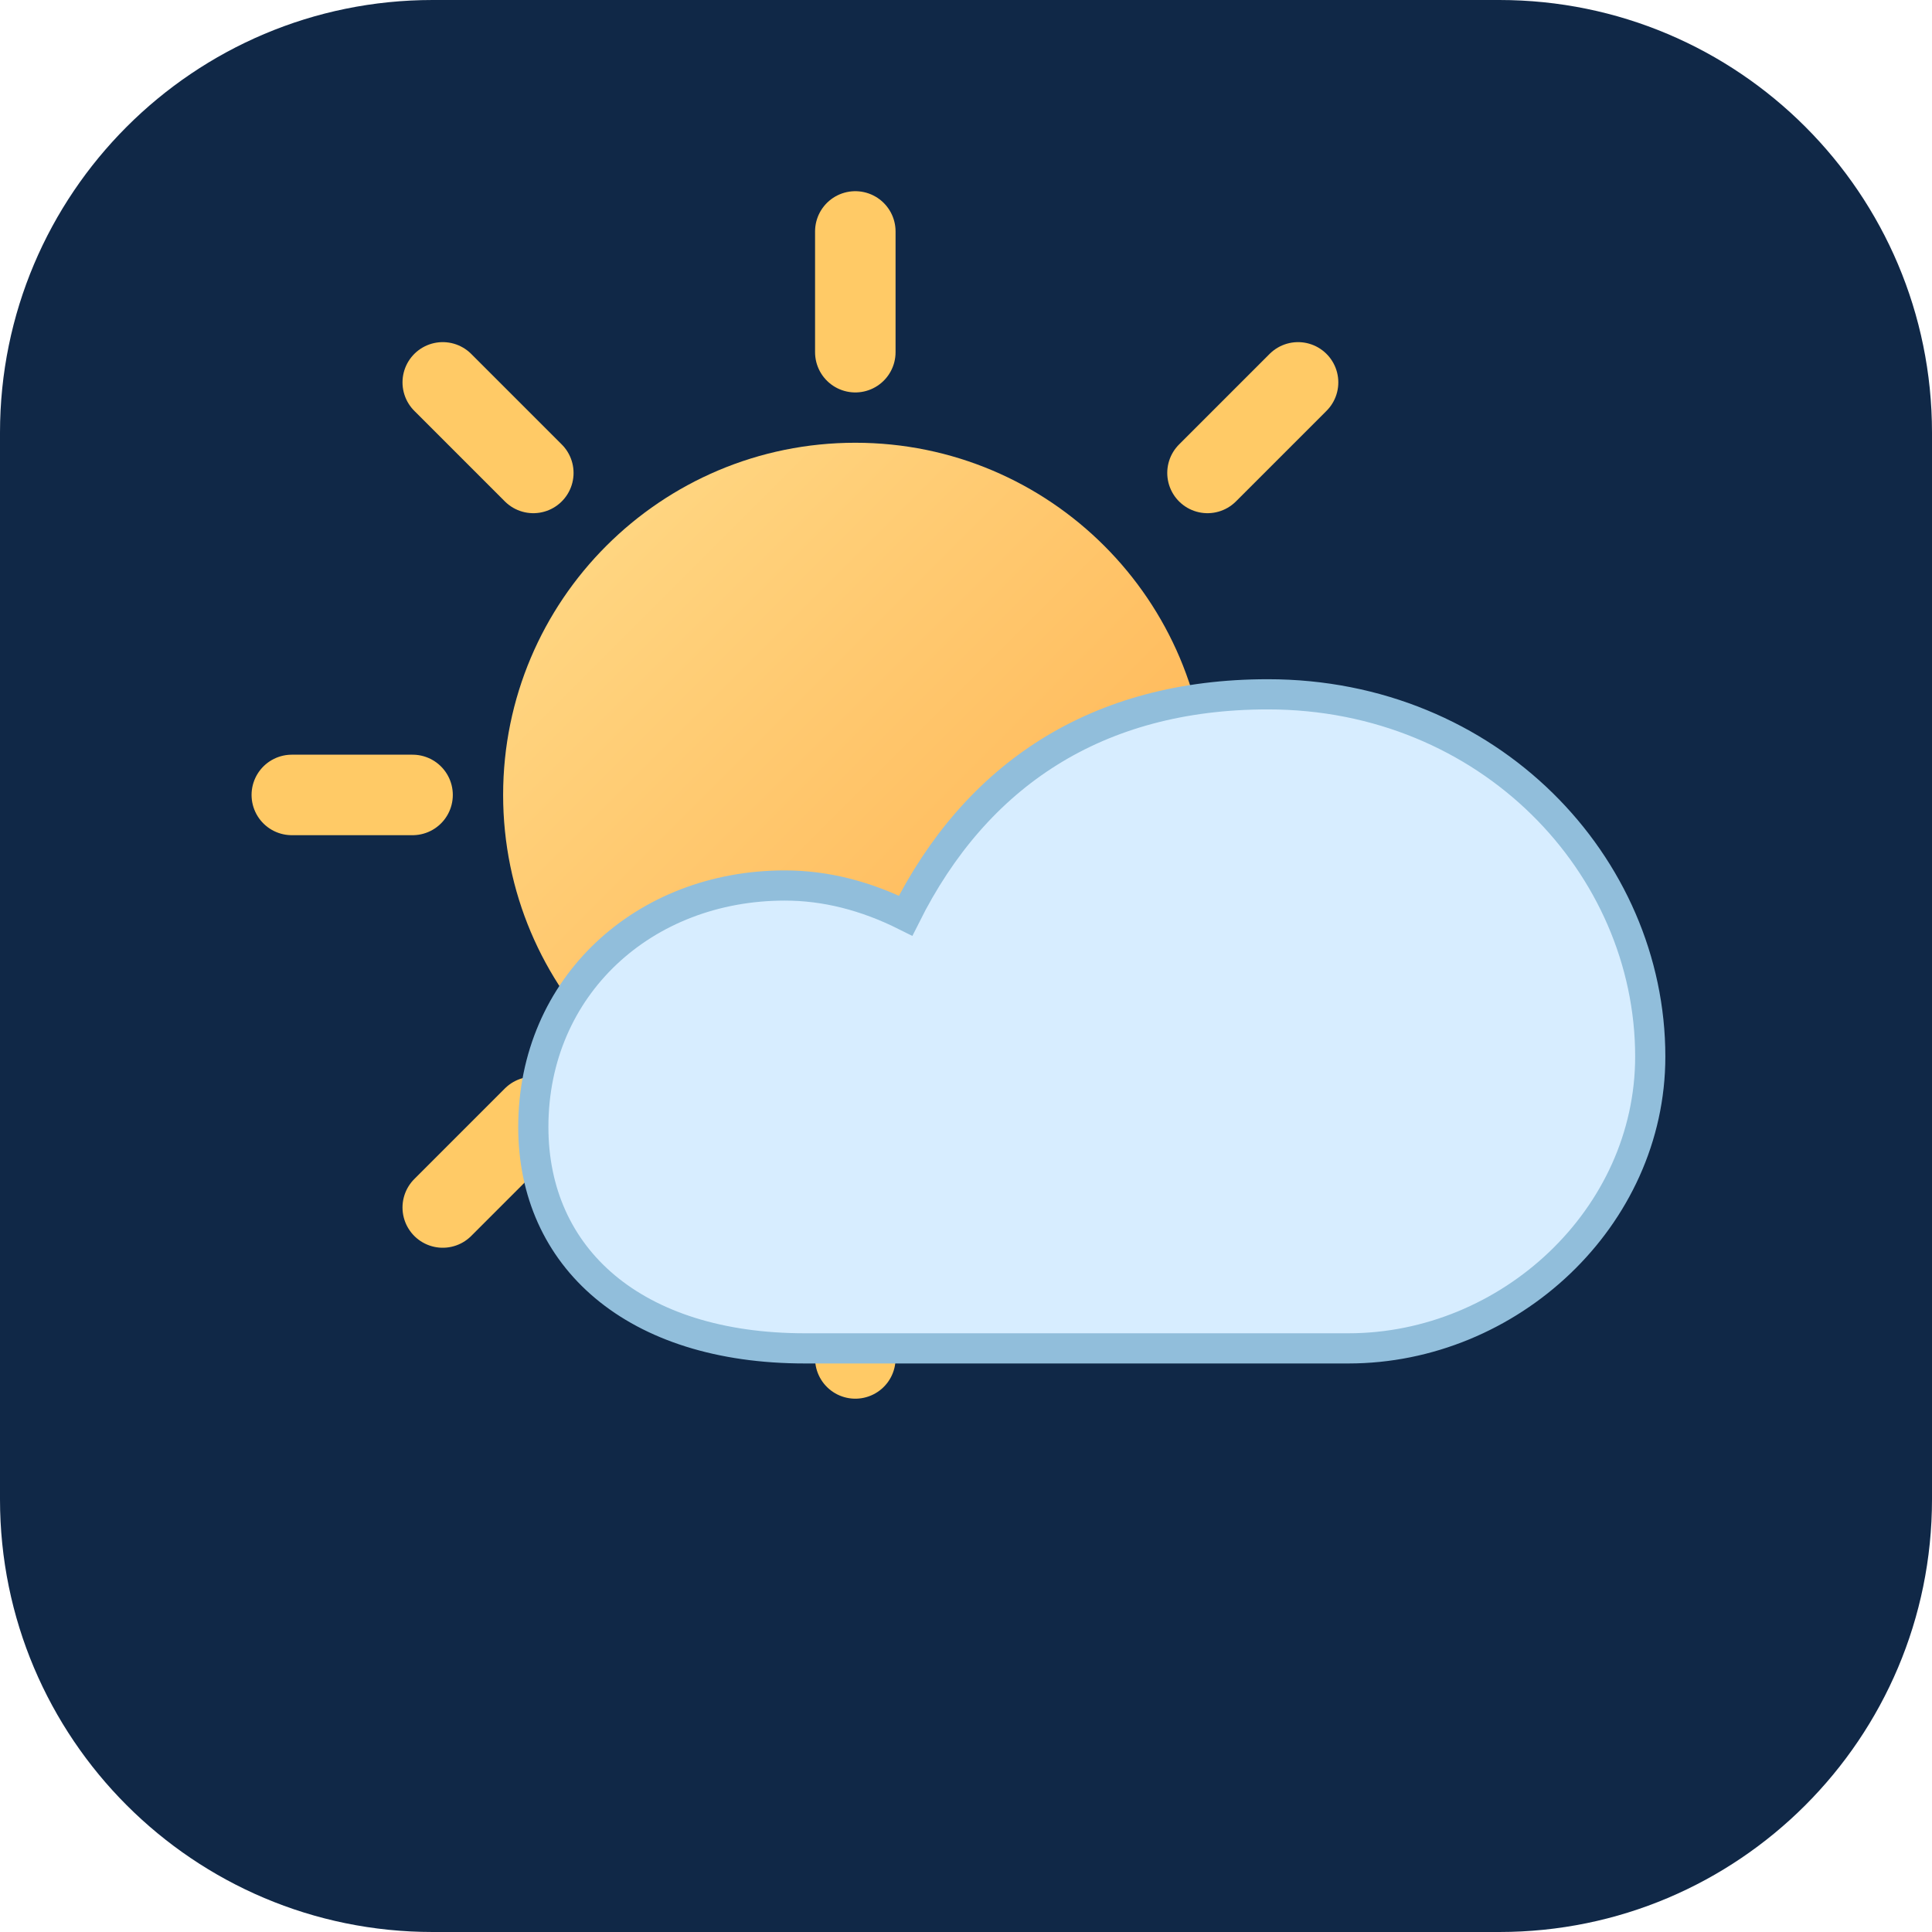
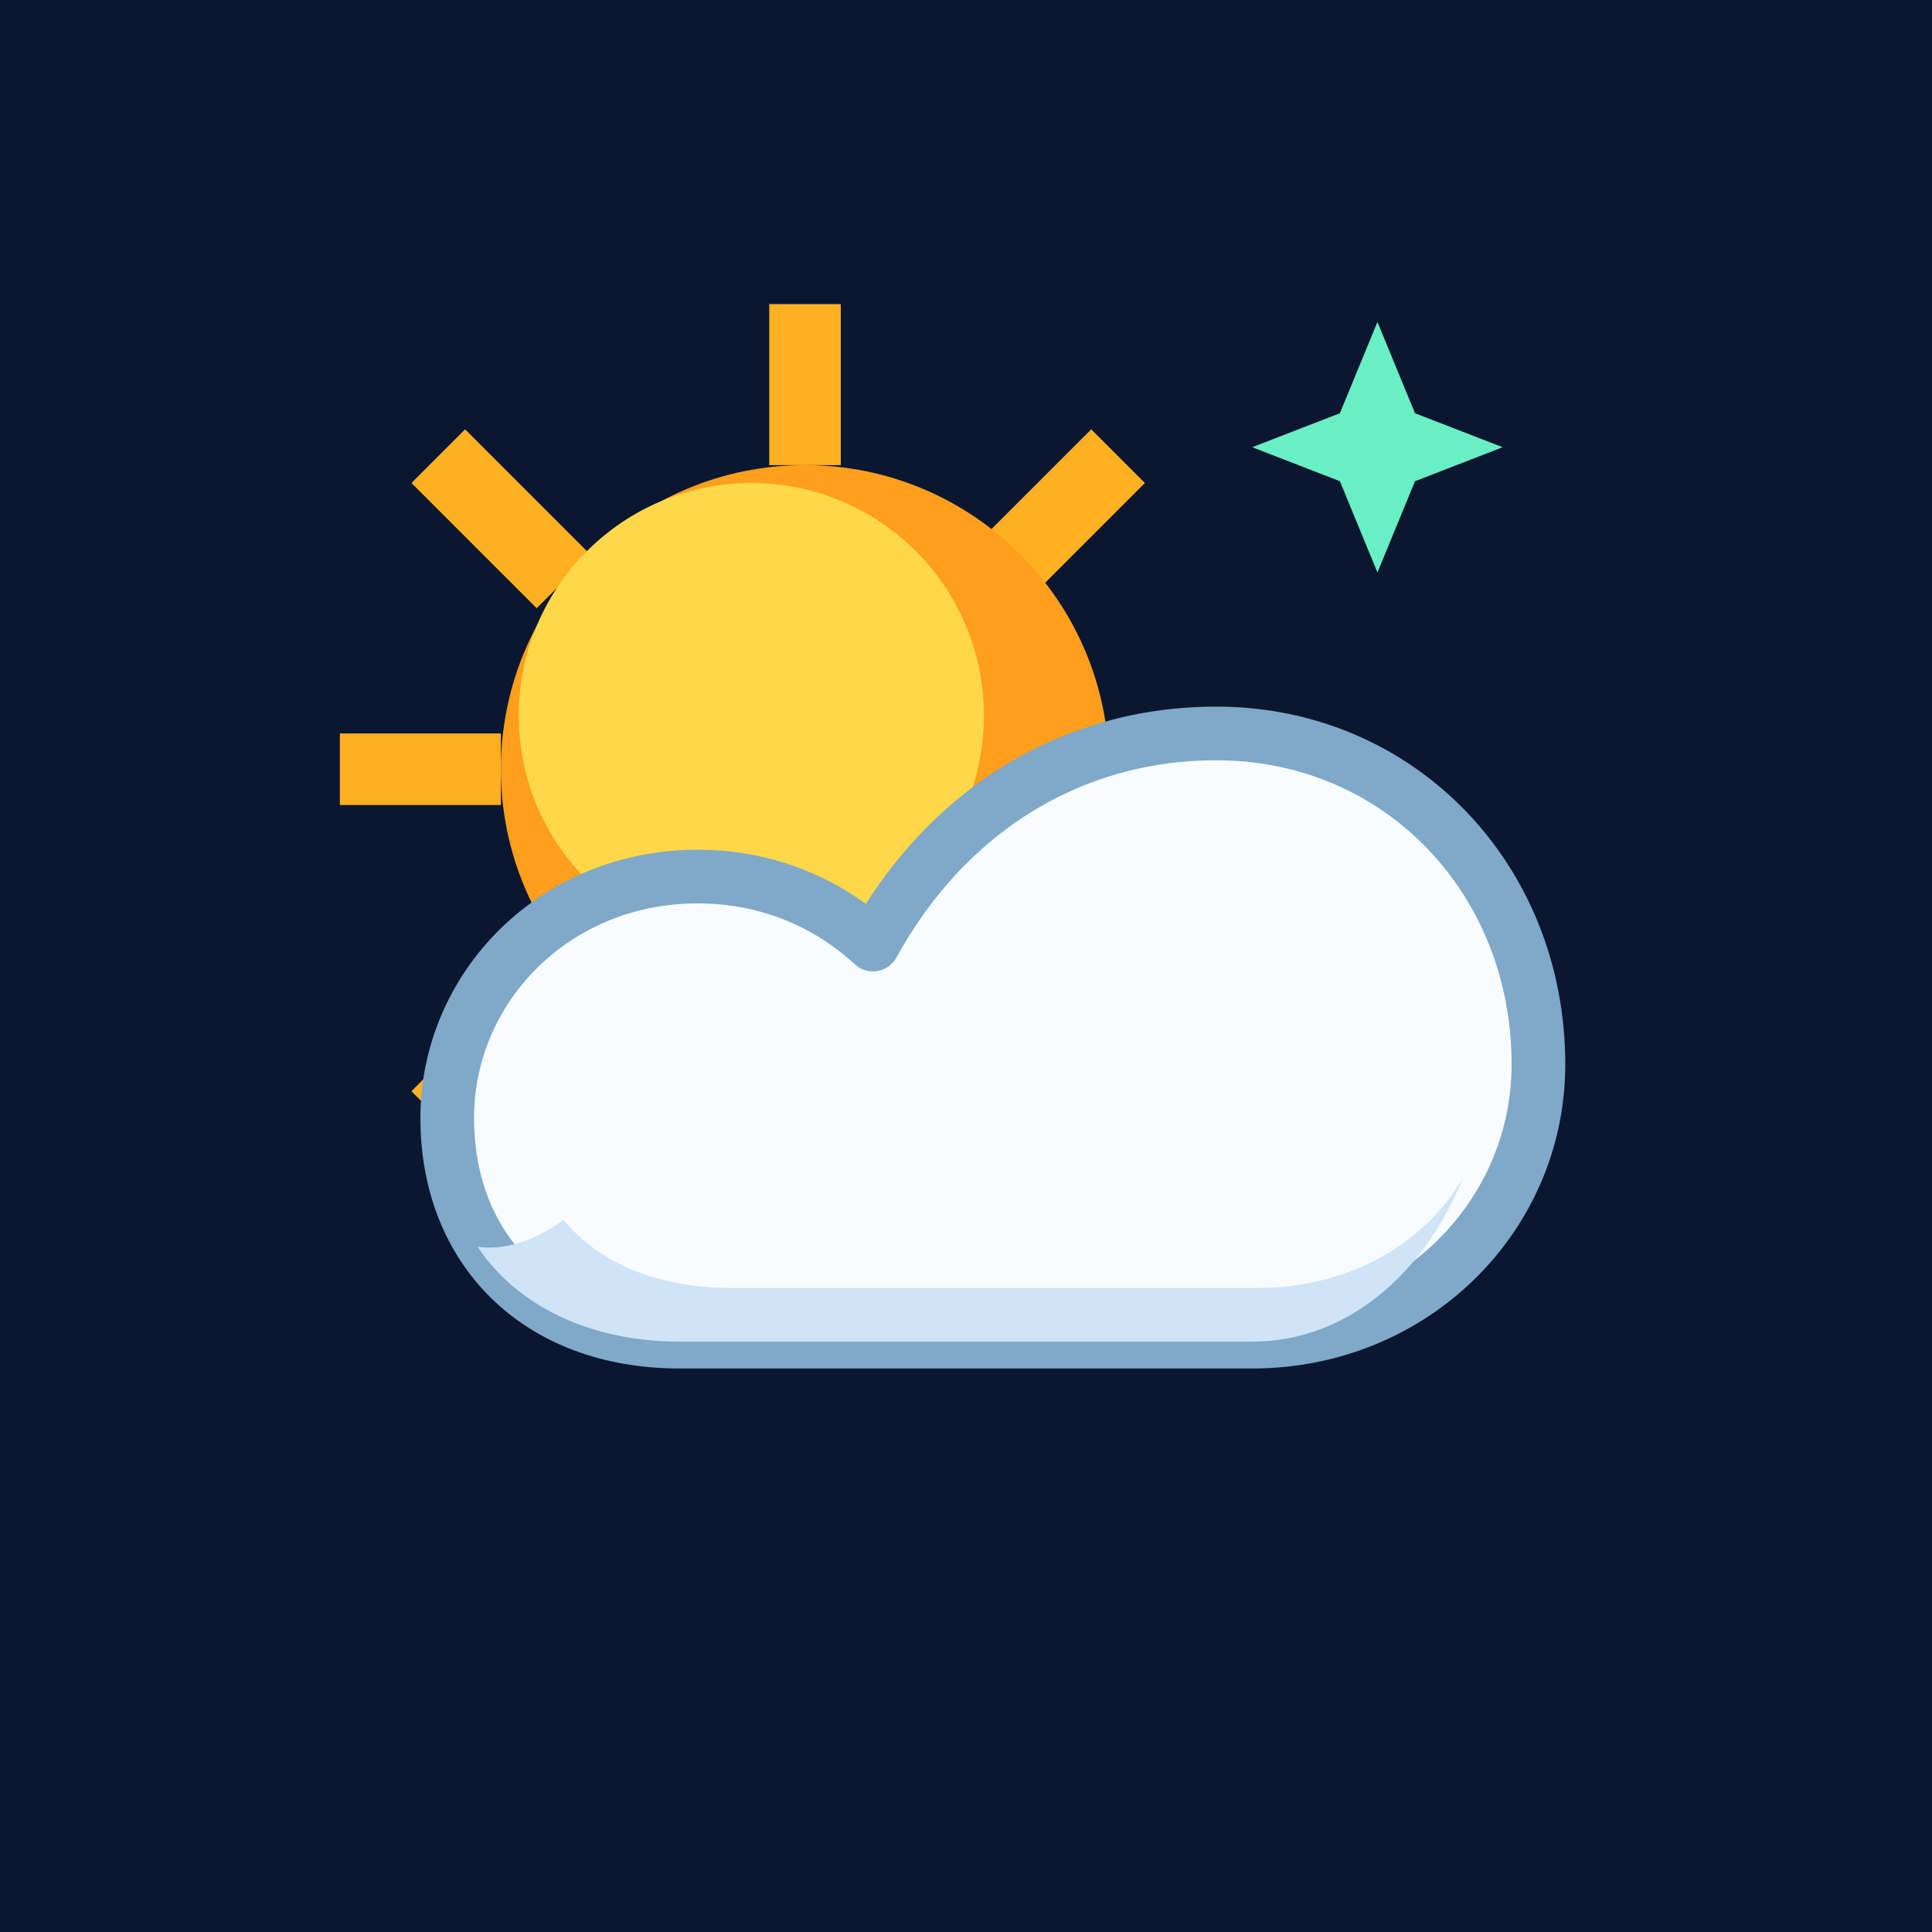
- <svg xmlns="http://www.w3.org/2000/svg" viewBox="0 0 192 192">
-   <defs>
-     <linearGradient id="g" x1="0" y1="0" x2="1" y2="1">
-       <stop stop-color="#ffdc8a" />
-       <stop offset="1" stop-color="#ffad49" />
-     </linearGradient>
-   </defs>
-   <rect width="192" height="192" rx="43" fill="#102847" />
-   <circle cx="85" cy="79" r="35" fill="url(#g)" />
-   <g stroke="#ffca66" stroke-width="8" stroke-linecap="round">
-     <path d="M85 23v12M85 123v12M29 79h12M129 79h12M44 38l9 9M119 111l9 9M44 120l9-9M120 47l9-9" />
+ <svg xmlns="http://www.w3.org/2000/svg" width="512" height="512" viewBox="0 0 108 108" role="img" aria-labelledby="title desc">
+   <rect width="108" height="108" fill="#0B1730" />
+   <g fill="#FFB020">
+     <path d="M43 17h4v9h-4zM26 24l7 7-3 3-7-7zM19 41h9v4h-9zM61 24l3 3-7 7-3-3zM62 41h9v4h-9zM30 54l3 3-7 7-3-3z" />
  </g>
-   <path d="M80 134c-17 0-27-9-27-22 0-14 11-24 25-24 4 0 8 1 12 3 7-14 19-22 36-22 22 0 38 17 38 36 0 16-14 29-30 29H80Z" fill="#d7edff" stroke="#91bedb" stroke-width="3" />
+   <circle cx="45" cy="43" r="17" fill="#FF9F1C" />
+   <circle cx="42" cy="40" r="13" fill="#FFD84A" />
+   <path d="M77 18l2.1 5.1L84 25l-4.9 1.9L77 32l-2.1-5.1L70 25l4.9-1.9L77 18Z" fill="#68F0C4" />
+   <path d="M38 75c-8 0-13-5.2-13-12.5S31 49 39 49c3.8 0 7.2 1.4 9.8 3.8C52.8 45.5 59.7 41 68 41c10.2 0 18 8.1 18 18.5C86 68 79 75 70 75H38Z" fill="#F8FCFF" stroke="#7FA8C9" stroke-width="3" stroke-linejoin="round" />
+   <path d="M31.5 68.2c2.1 2.5 5.4 3.8 9.4 3.8h29.4c5.1 0 9.4-2.5 11.5-6.2C79.6 71.3 75.2 75 70 75H38c-5 0-9.1-2-11.3-5.3 1.5.2 3.1-.3 4.8-1.5Z" fill="#CFE4F7" />
</svg>
